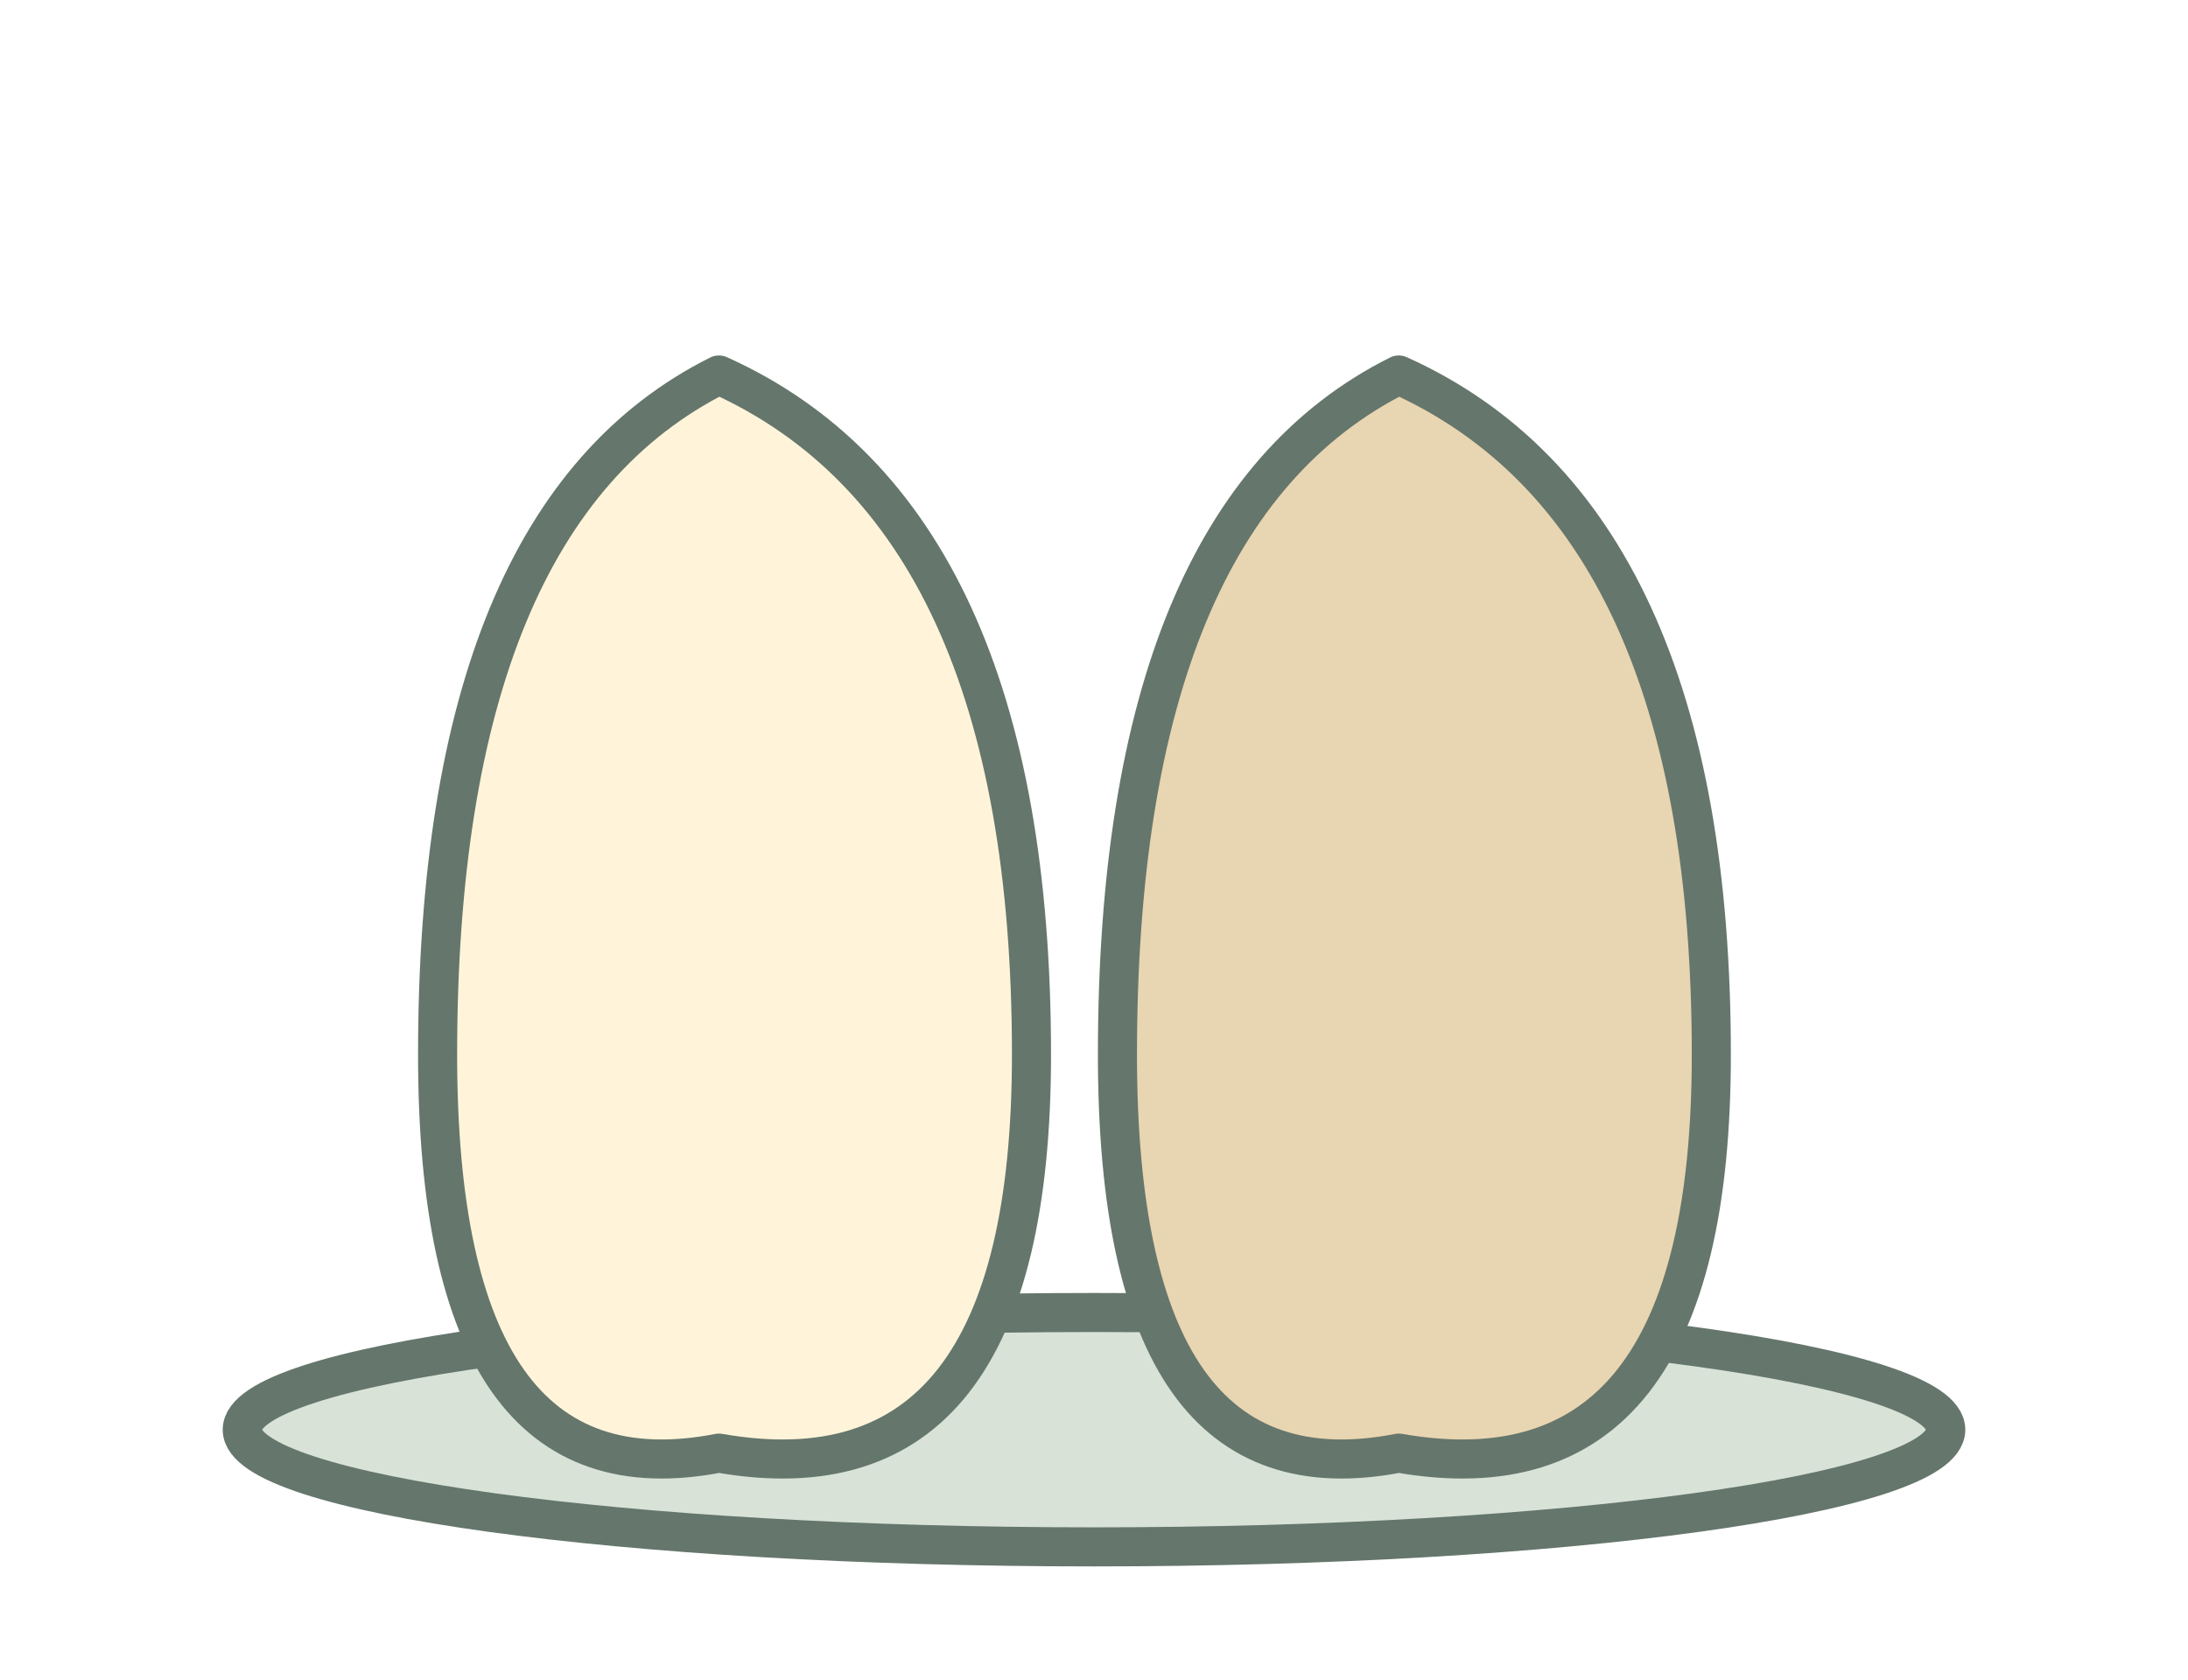
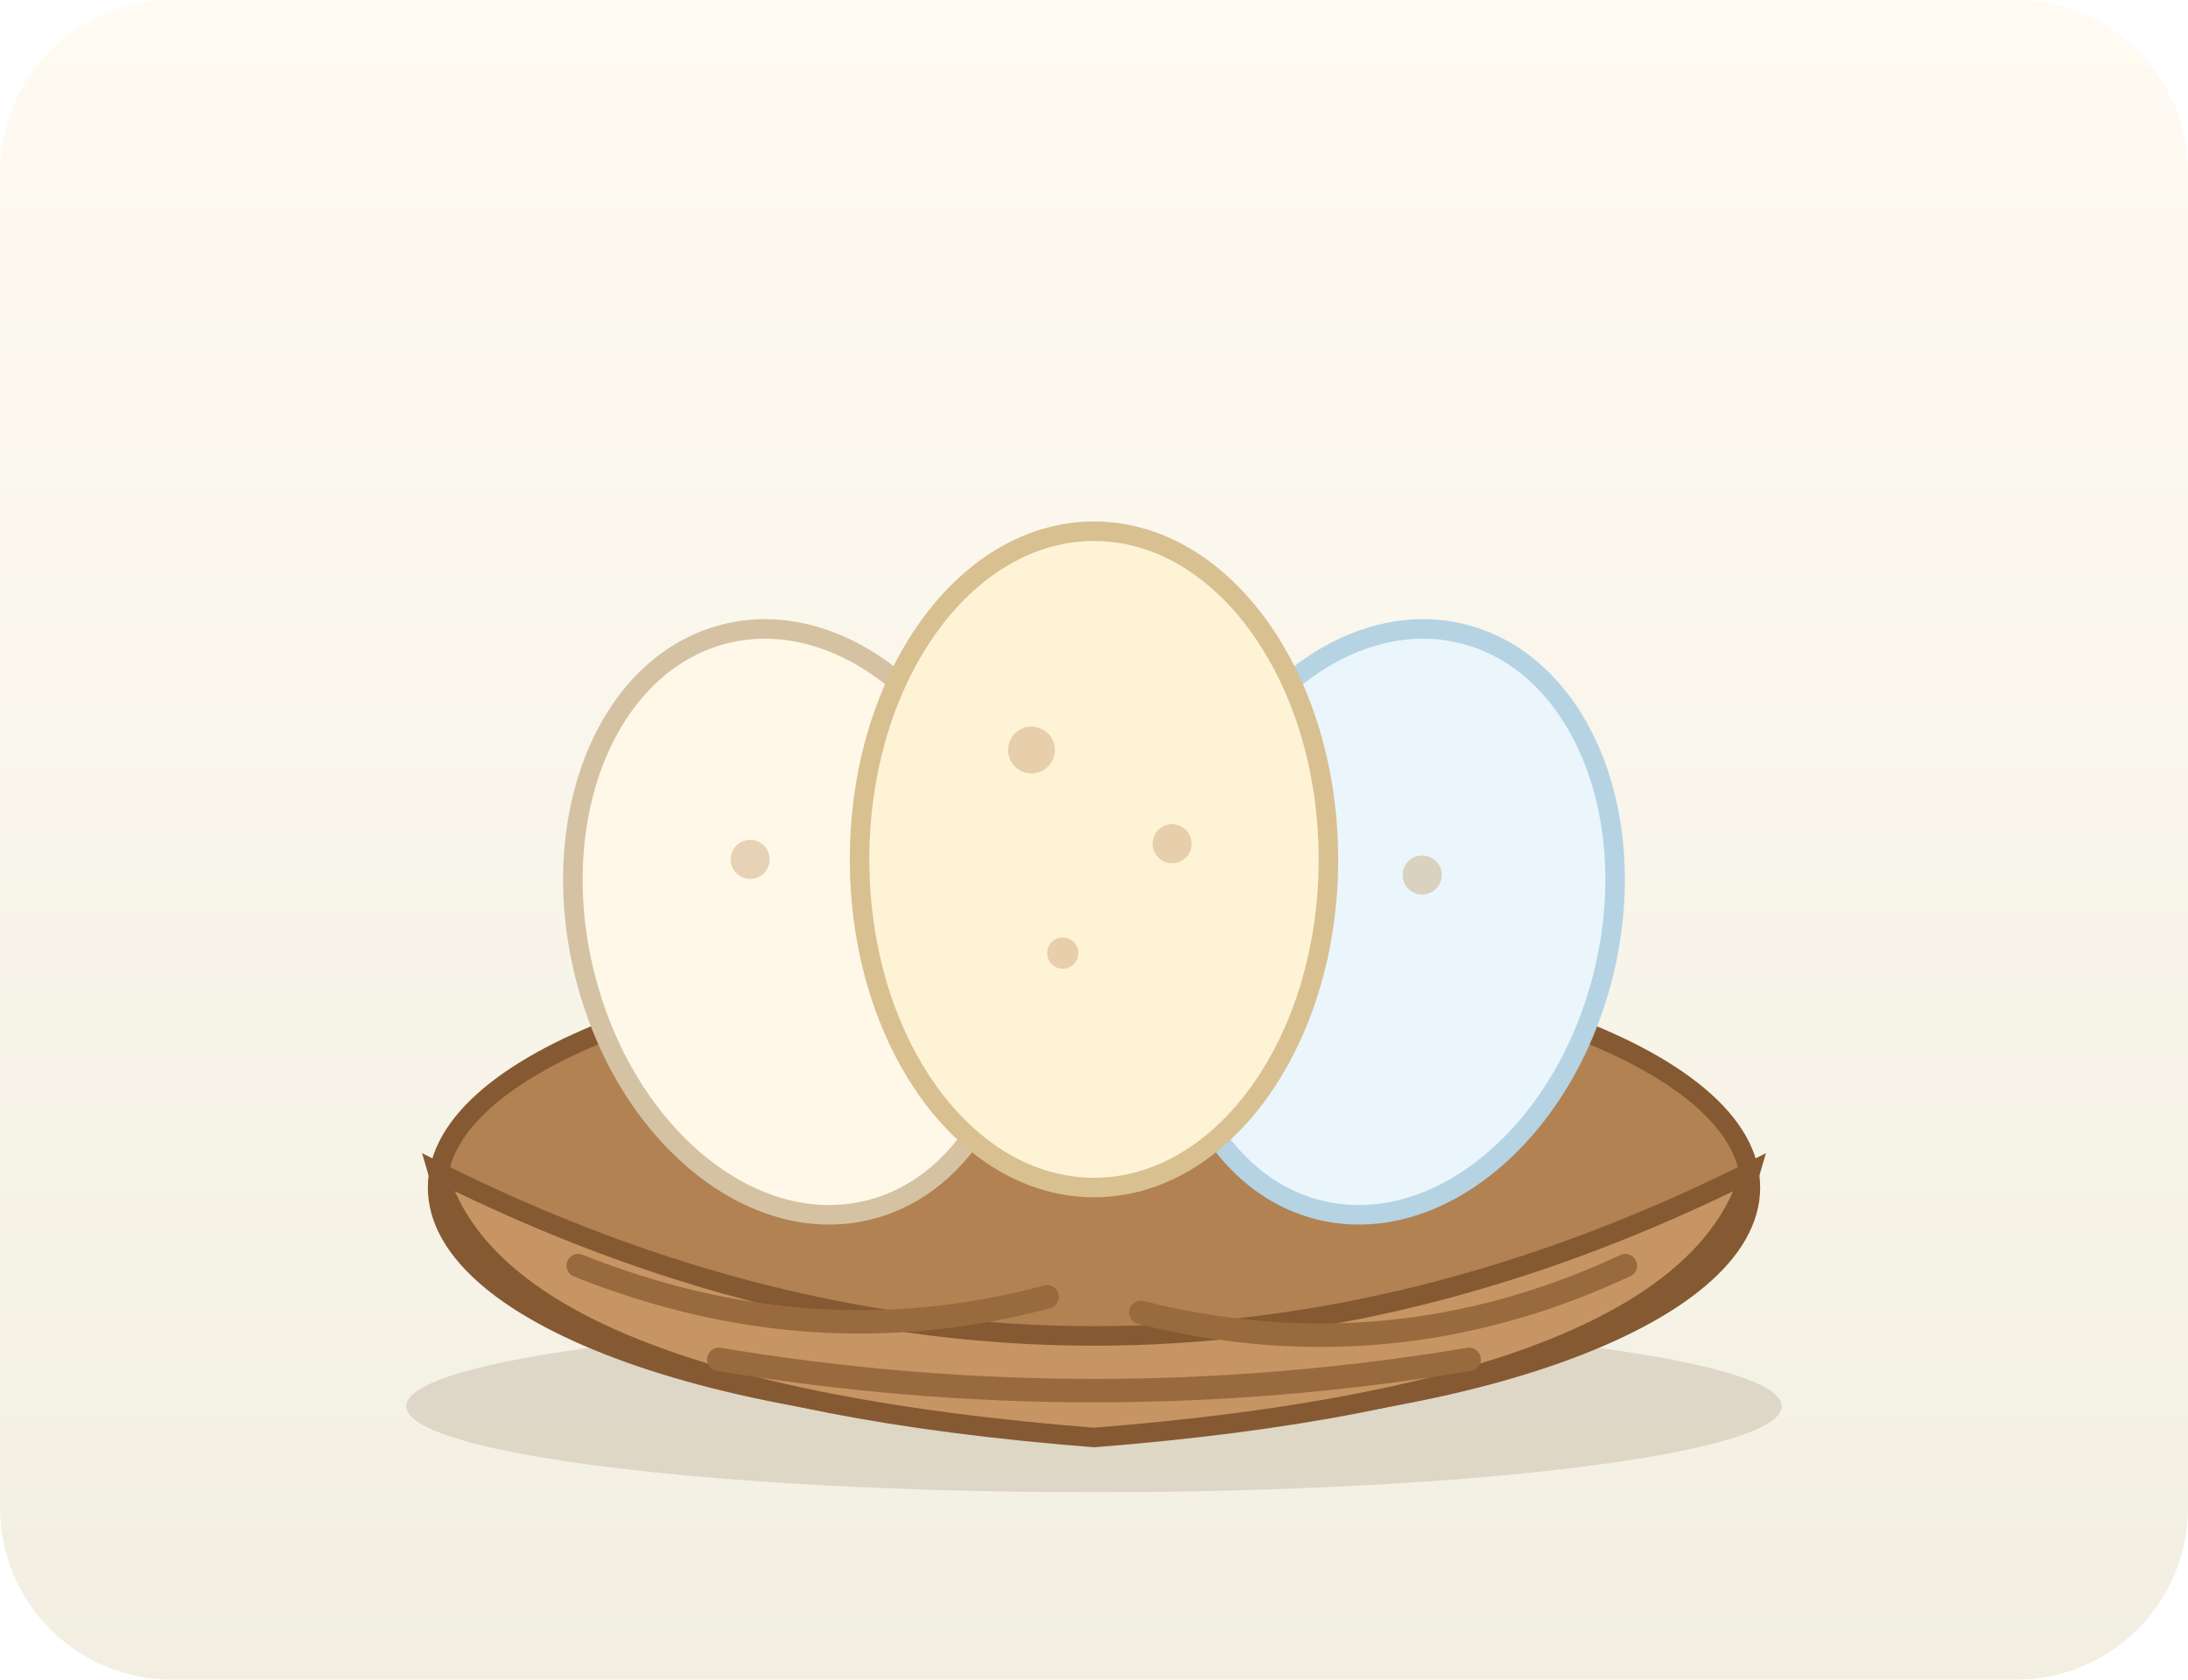
- <svg xmlns="http://www.w3.org/2000/svg" viewBox="0 0 280 215" role="img" aria-label="An original illustration for eggs">
-   <g stroke="#65766c" stroke-width="5" stroke-linecap="round" stroke-linejoin="round">
-     <ellipse cx="140" cy="183" rx="109" ry="15" fill="#d8e2d7" />
-     <path d="M56 135q0-69 36-87 40 18 40 87 0 58-40 51-36 7-36-51z" fill="#fff4d9" />
-     <path d="M143 135q0-69 36-87 40 18 40 87 0 58-40 51-36 7-36-51z" fill="#e8d5b1" />
+ <svg xmlns="http://www.w3.org/2000/svg" viewBox="0 0 280 215" role="img" aria-label="Three eggs tucked in a cozy nest">
+   <defs>
+     <linearGradient id="bg-eggs" x1="0" y1="0" x2="0" y2="1">
+       <stop offset="0%" stop-color="#fffbf2" />
+       <stop offset="100%" stop-color="#f2efe2" />
+     </linearGradient>
+   </defs>
+   <rect width="280" height="215" rx="22" fill="url(#bg-eggs)" />
+   <ellipse cx="140" cy="180" rx="88" ry="11" fill="#7c5d3e" opacity=".18" />
+   <ellipse cx="140" cy="152" rx="84" ry="30" fill="#b38252" stroke="#855a32" stroke-width="2.5" />
+   <ellipse cx="102" cy="118" rx="28" ry="38" transform="rotate(-14 102 118)" fill="#fff8e8" stroke="#d4c2a3" stroke-width="2.5" />
+   <ellipse cx="178" cy="118" rx="28" ry="38" transform="rotate(14 178 118)" fill="#eaf6fc" stroke="#b5d3e3" stroke-width="2.5" />
+   <ellipse cx="140" cy="110" rx="30" ry="42" fill="#fff3d6" stroke="#d9c091" stroke-width="2.5" />
+   <g fill="#c9a578" opacity=".45">
+     <circle cx="132" cy="96" r="3" />
+     <circle cx="150" cy="108" r="2.5" />
+     <circle cx="136" cy="122" r="2" />
+     <circle cx="96" cy="110" r="2.5" />
+     <circle cx="182" cy="112" r="2.5" />
  </g>
+   <path d="M56 150 Q140 192 224 150 Q216 178 140 184 Q64 178 56 150 Z" fill="#c79563" stroke="#855a32" stroke-width="2.5" />
+   <path d="M74 162 Q104 174 134 166 M146 168 Q178 176 208 162 M92 174 Q140 182 188 174" fill="none" stroke="#996a3d" stroke-width="3" stroke-linecap="round" />
</svg>
